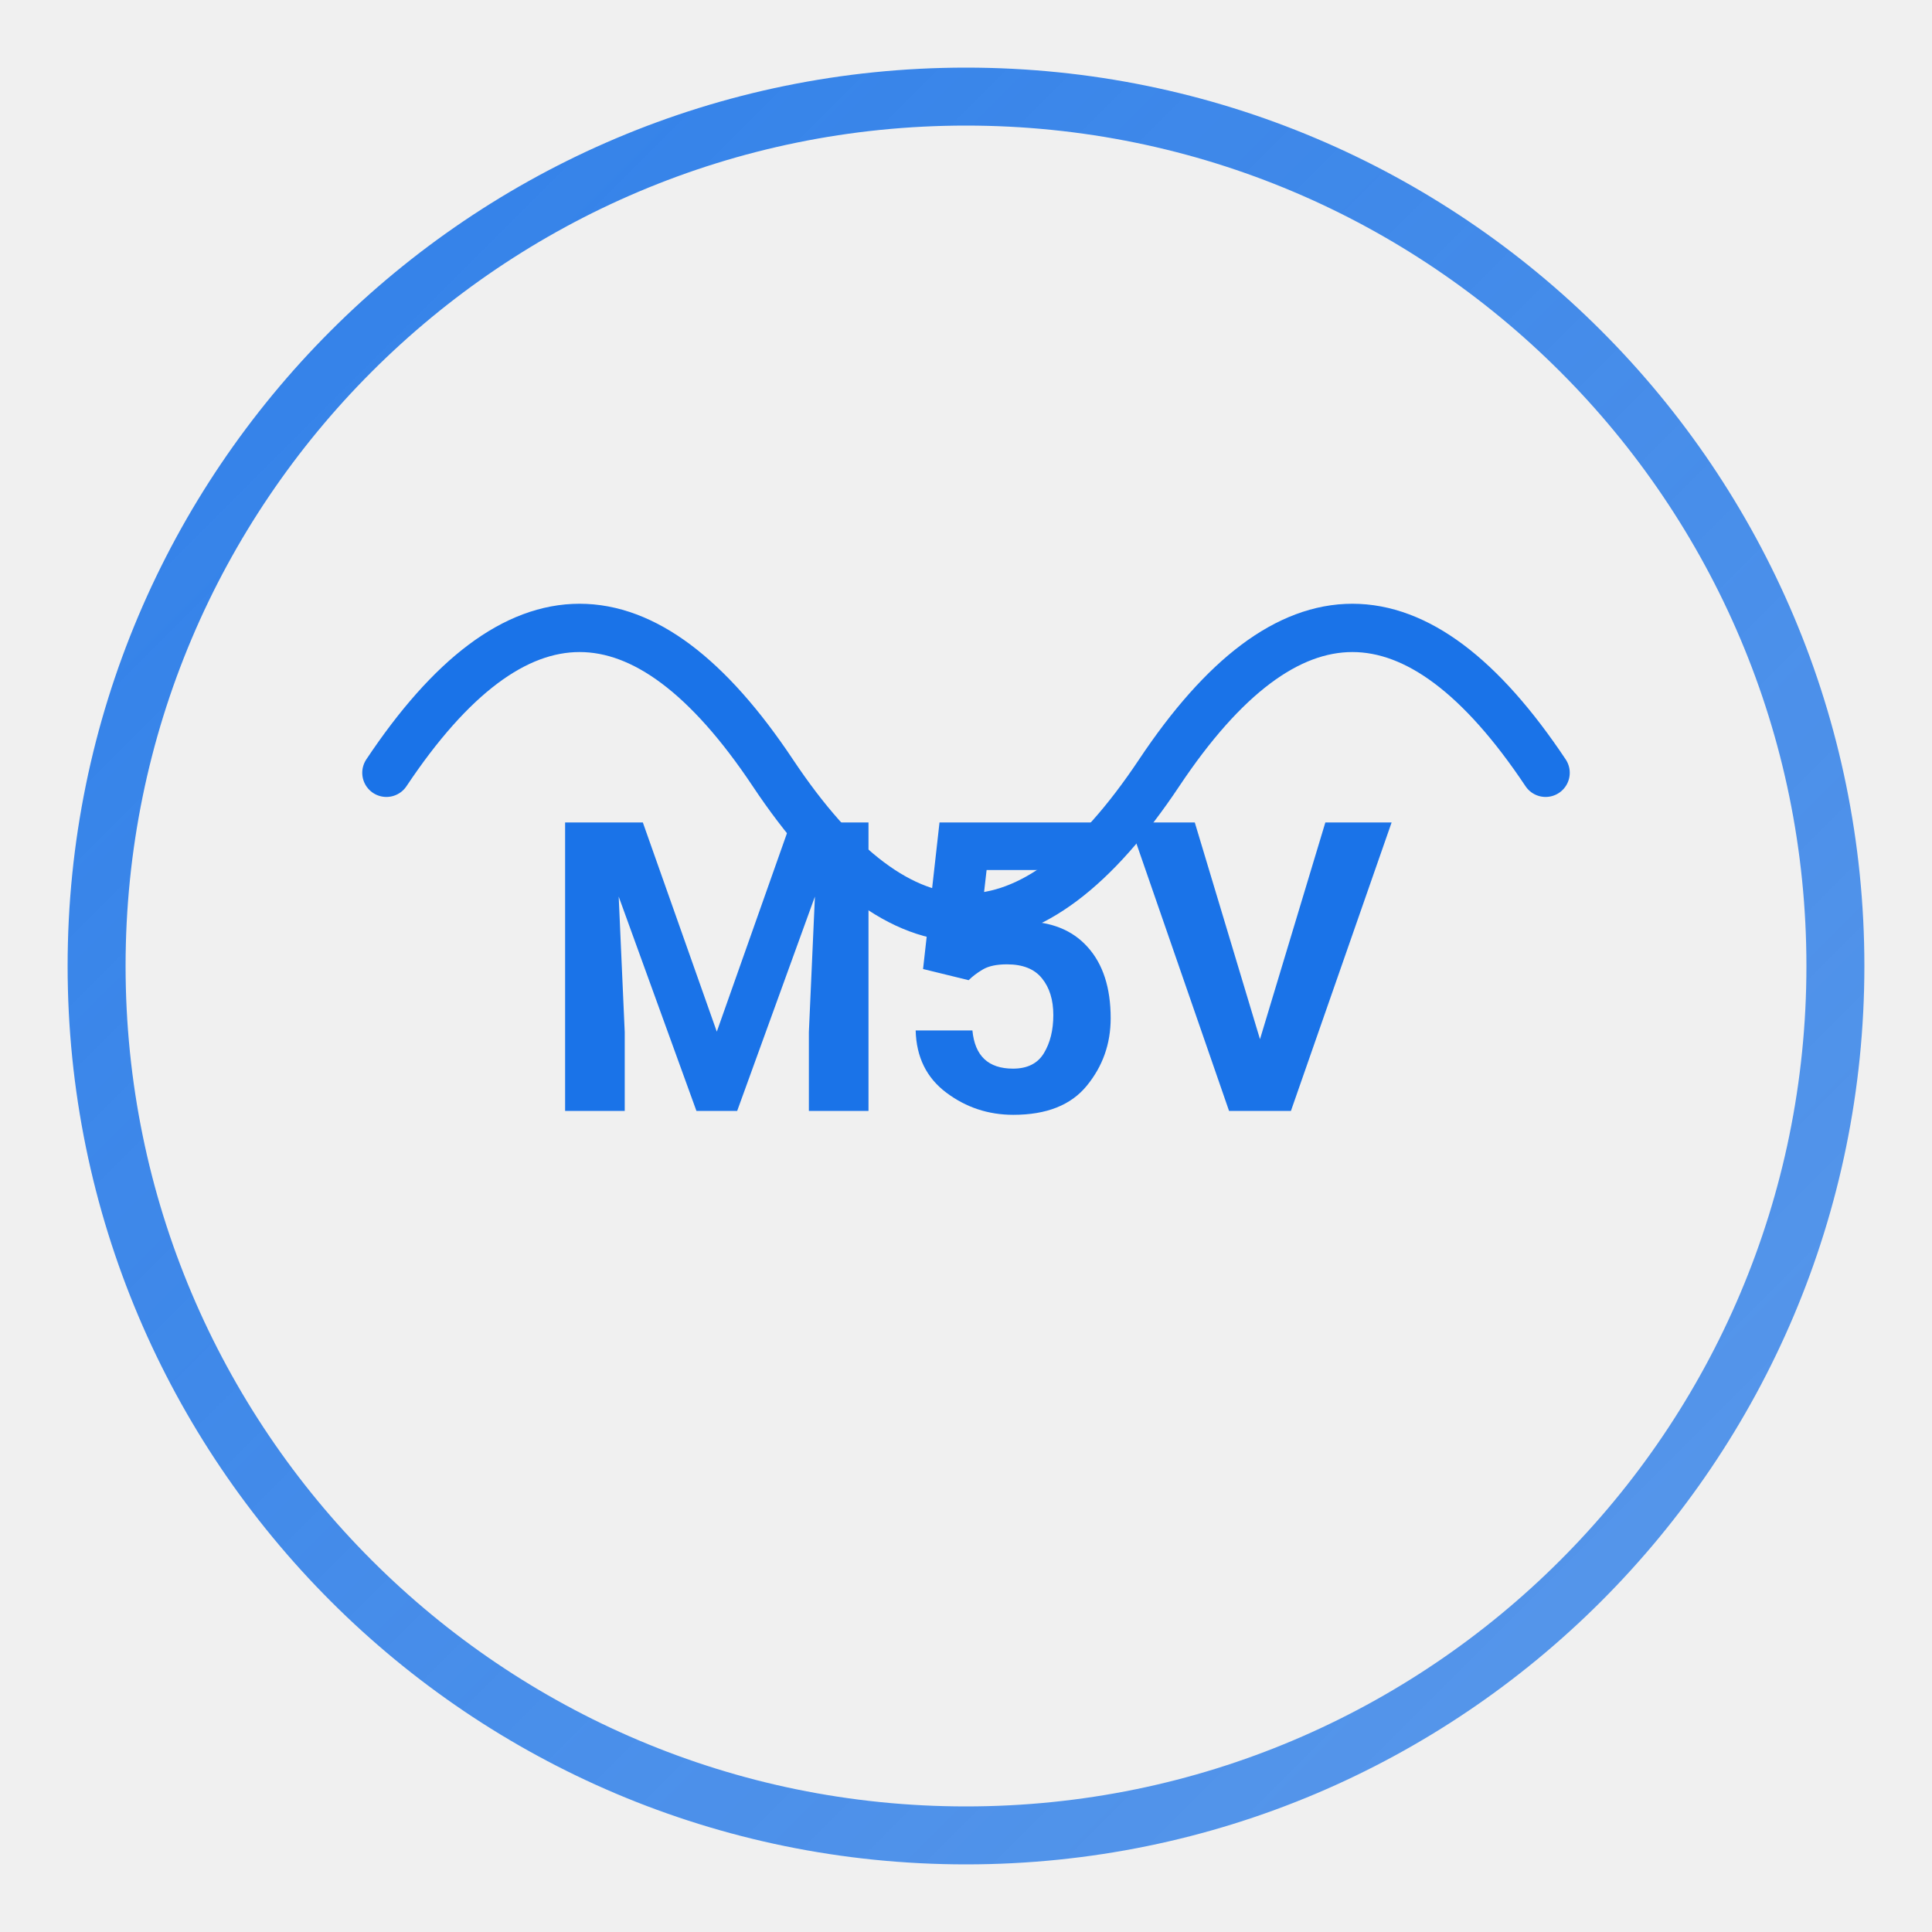
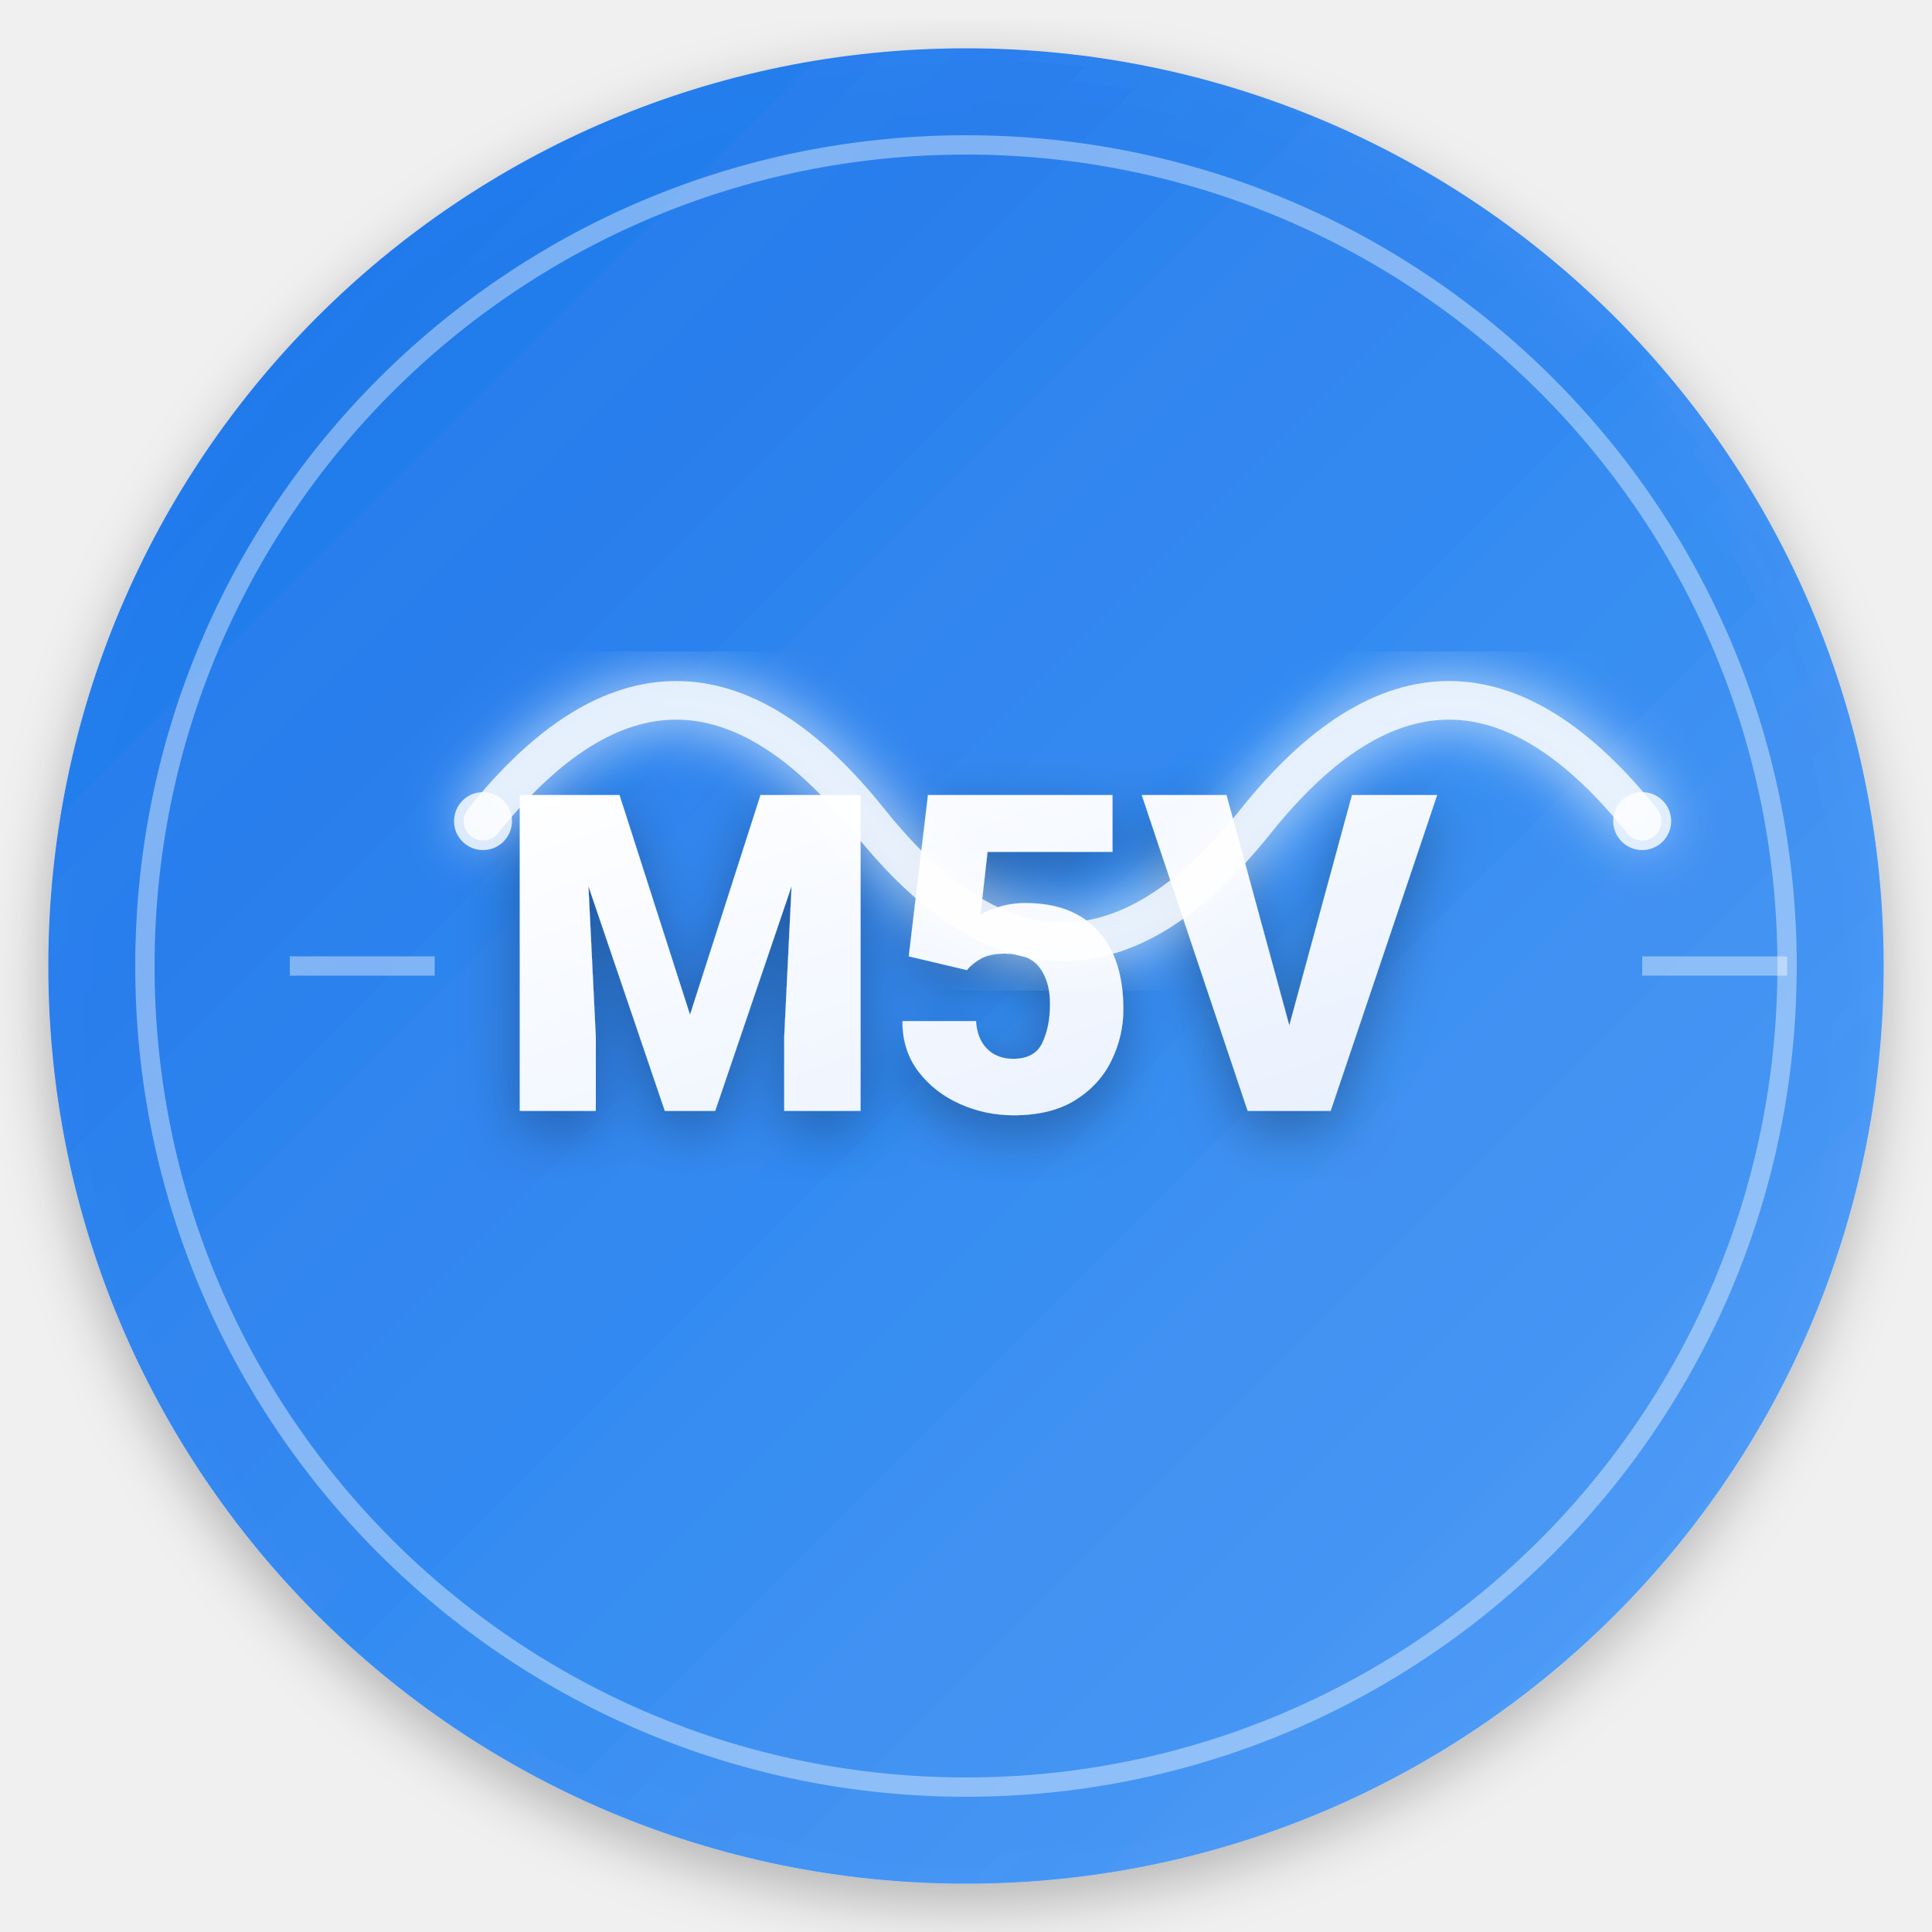
<svg xmlns="http://www.w3.org/2000/svg" width="200" height="200" viewBox="0 0 200 200">
  <defs>
    <linearGradient id="bgGradient" x1="0%" y1="0%" x2="100%" y2="100%">
-       <stop offset="0%" stop-color="#1a73e8" stop-opacity="0.9" />
-       <stop offset="100%" stop-color="#1a73e8" stop-opacity="0.7" />
+       <stop offset="0%" stop-color="#1a73e8" stop-opacity="1" />
+       <stop offset="100%" stop-color="#3694ff" stop-opacity="0.8" />
    </linearGradient>
-   </defs>
-   <circle cx="100" cy="100" r="90" fill="none" stroke="url(#bgGradient)" stroke-width="6" />
-   <text x="100" y="115" font-family="'Roboto', sans-serif" font-size="42" font-weight="700" fill="#1a73e8" text-anchor="middle">M5V</text>
-   <path d="M40,80 Q60,50 80,80 Q100,110 120,80 Q140,50 160,80" fill="none" stroke="#1a73e8" stroke-width="5" stroke-linecap="round" />
-   <defs>
+     <linearGradient id="textGradient" x1="0%" y1="0%" x2="100%" y2="100%">
+       <stop offset="0%" stop-color="#ffffff" />
+       <stop offset="100%" stop-color="#e8f0fe" />
+     </linearGradient>
    <filter id="glow" x="-20%" y="-20%" width="140%" height="140%">
-       <feGaussianBlur stdDeviation="4" result="blur" />
+       <feGaussianBlur stdDeviation="3" result="blur" />
      <feComposite in="SourceGraphic" in2="blur" operator="over" />
    </filter>
+     <filter id="dropShadow" x="-20%" y="-20%" width="140%" height="140%">
+       <feDropShadow dx="0" dy="2" stdDeviation="3" flood-color="#000000" flood-opacity="0.3" />
+     </filter>
  </defs>
-   <g filter="url(#glow)" />
+   <circle cx="100" cy="100" r="95" fill="url(#bgGradient)" filter="url(#dropShadow)" />
+   <circle cx="100" cy="100" r="85" fill="none" stroke="#ffffff" stroke-width="2" stroke-opacity="0.4" />
+   <text x="100" y="115" font-family="'Roboto', sans-serif" font-size="46" font-weight="900" fill="url(#textGradient)" text-anchor="middle" filter="url(#dropShadow)">M5V</text>
+   <path d="M50,85 Q70,60 90,85 Q110,110 130,85 Q150,60 170,85" fill="none" stroke="#ffffff" stroke-width="4" stroke-opacity="0.8" stroke-linecap="round" filter="url(#glow)" />
+   <circle cx="50" cy="85" r="3" fill="#ffffff" opacity="0.8" />
+   <circle cx="170" cy="85" r="3" fill="#ffffff" opacity="0.8" />
+   <line x1="30" y1="100" x2="45" y2="100" stroke="#ffffff" stroke-width="2" stroke-opacity="0.4" />
+   <line x1="170" y1="100" x2="185" y2="100" stroke="#ffffff" stroke-width="2" stroke-opacity="0.4" />
</svg>
